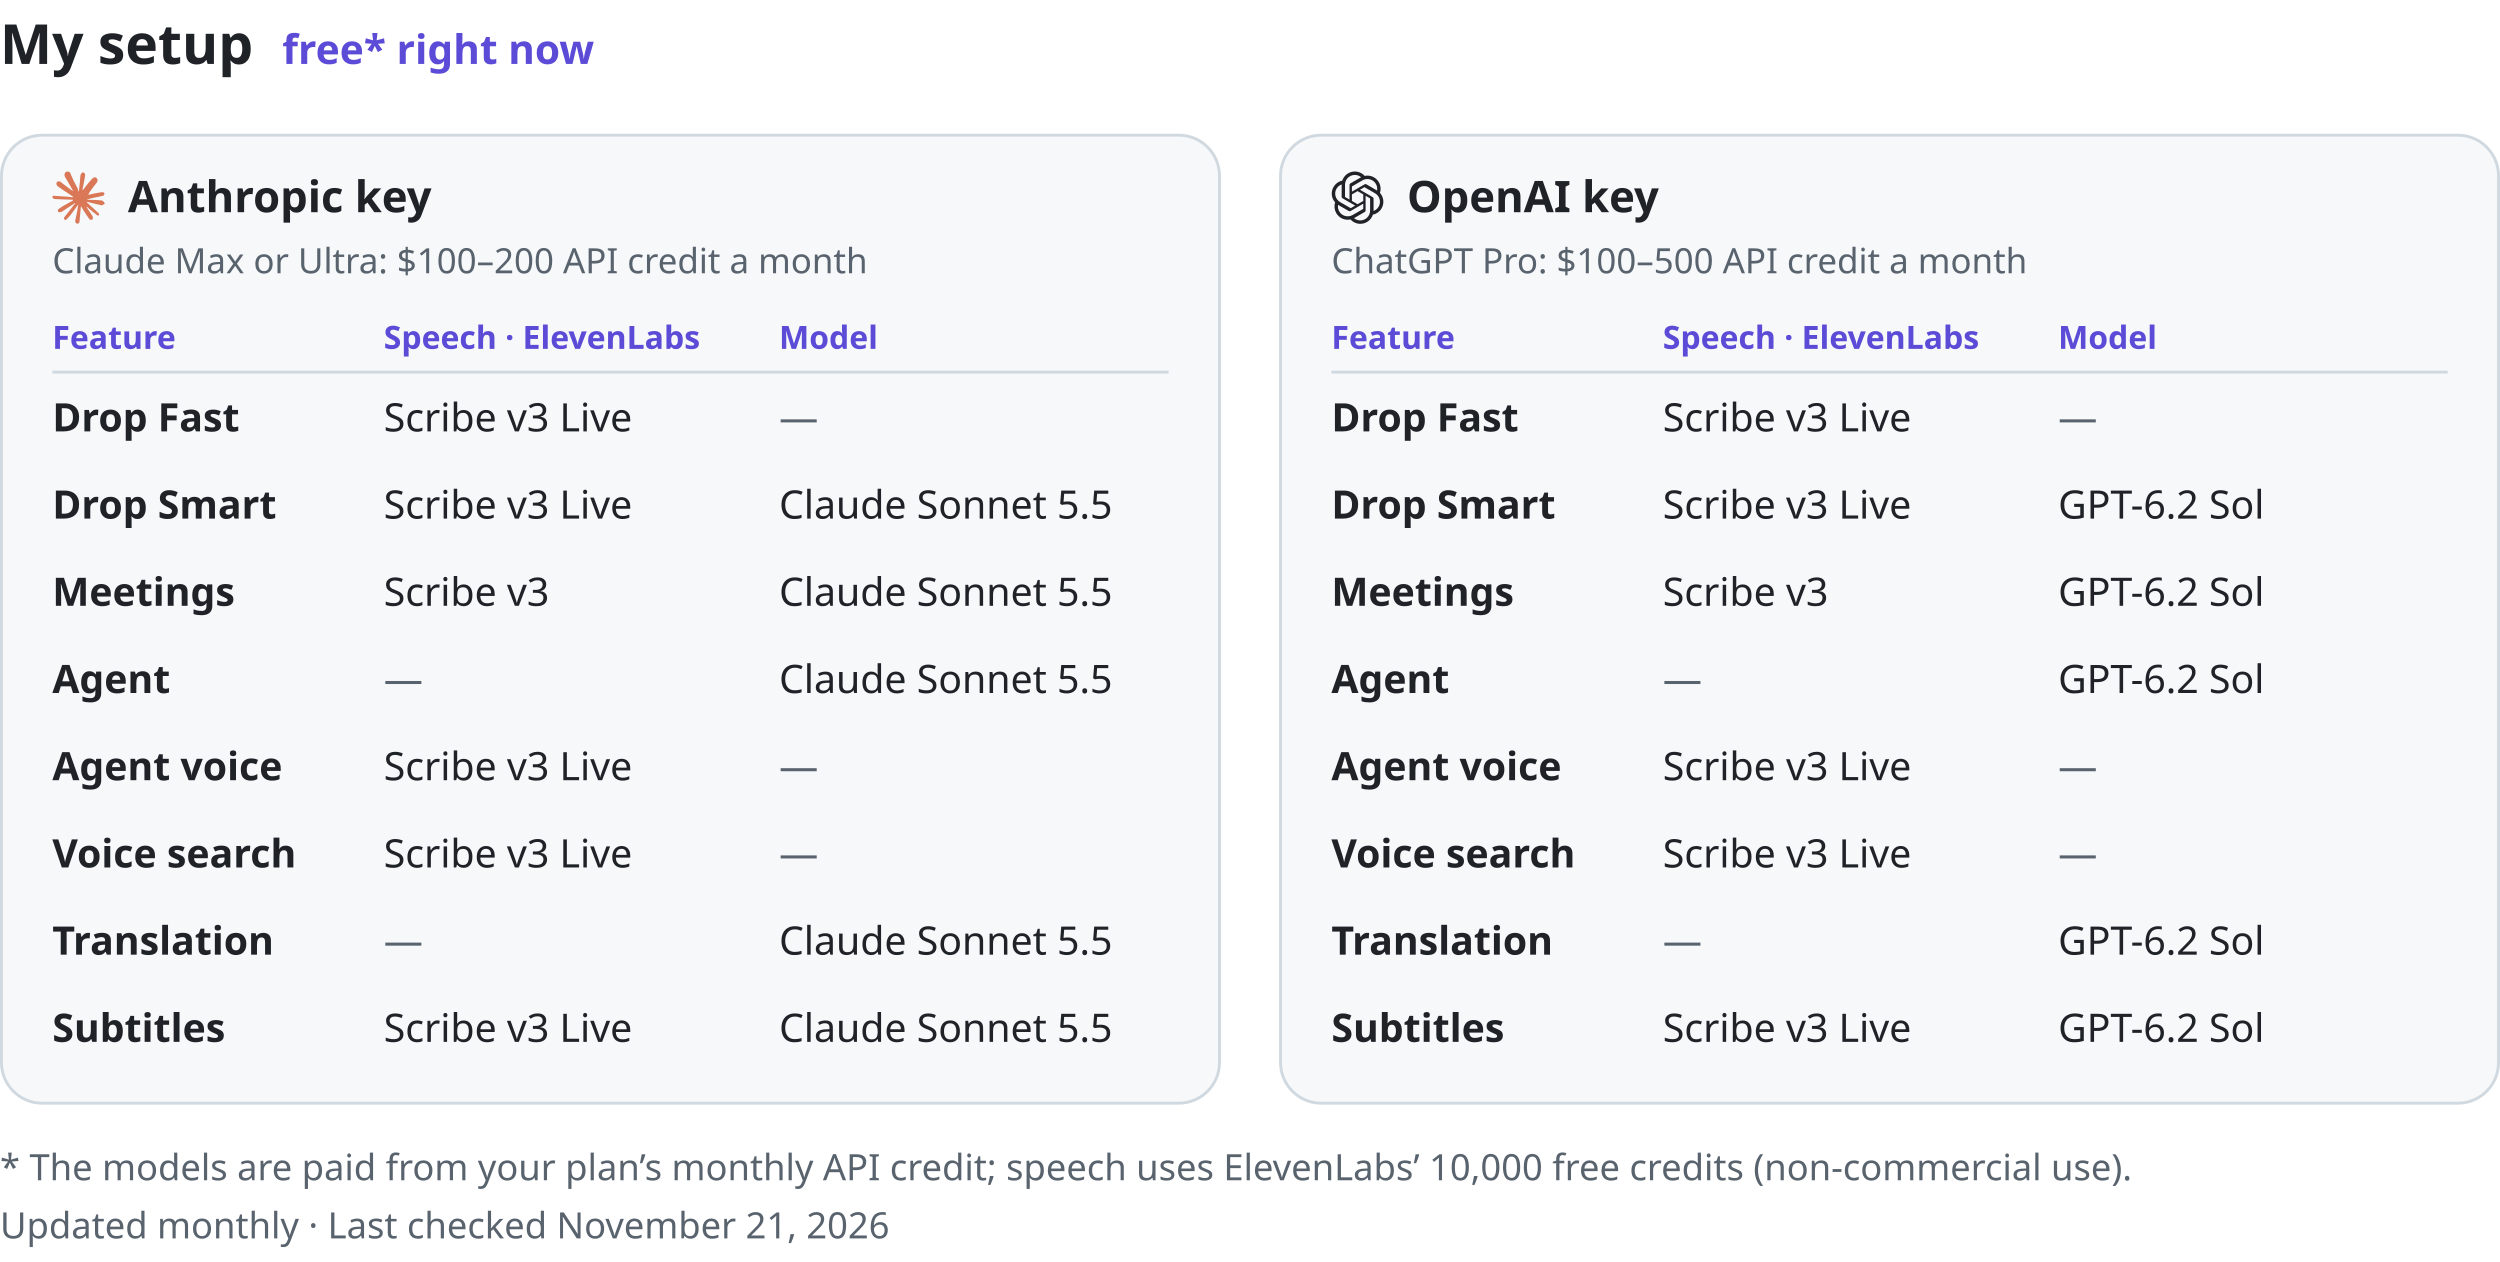
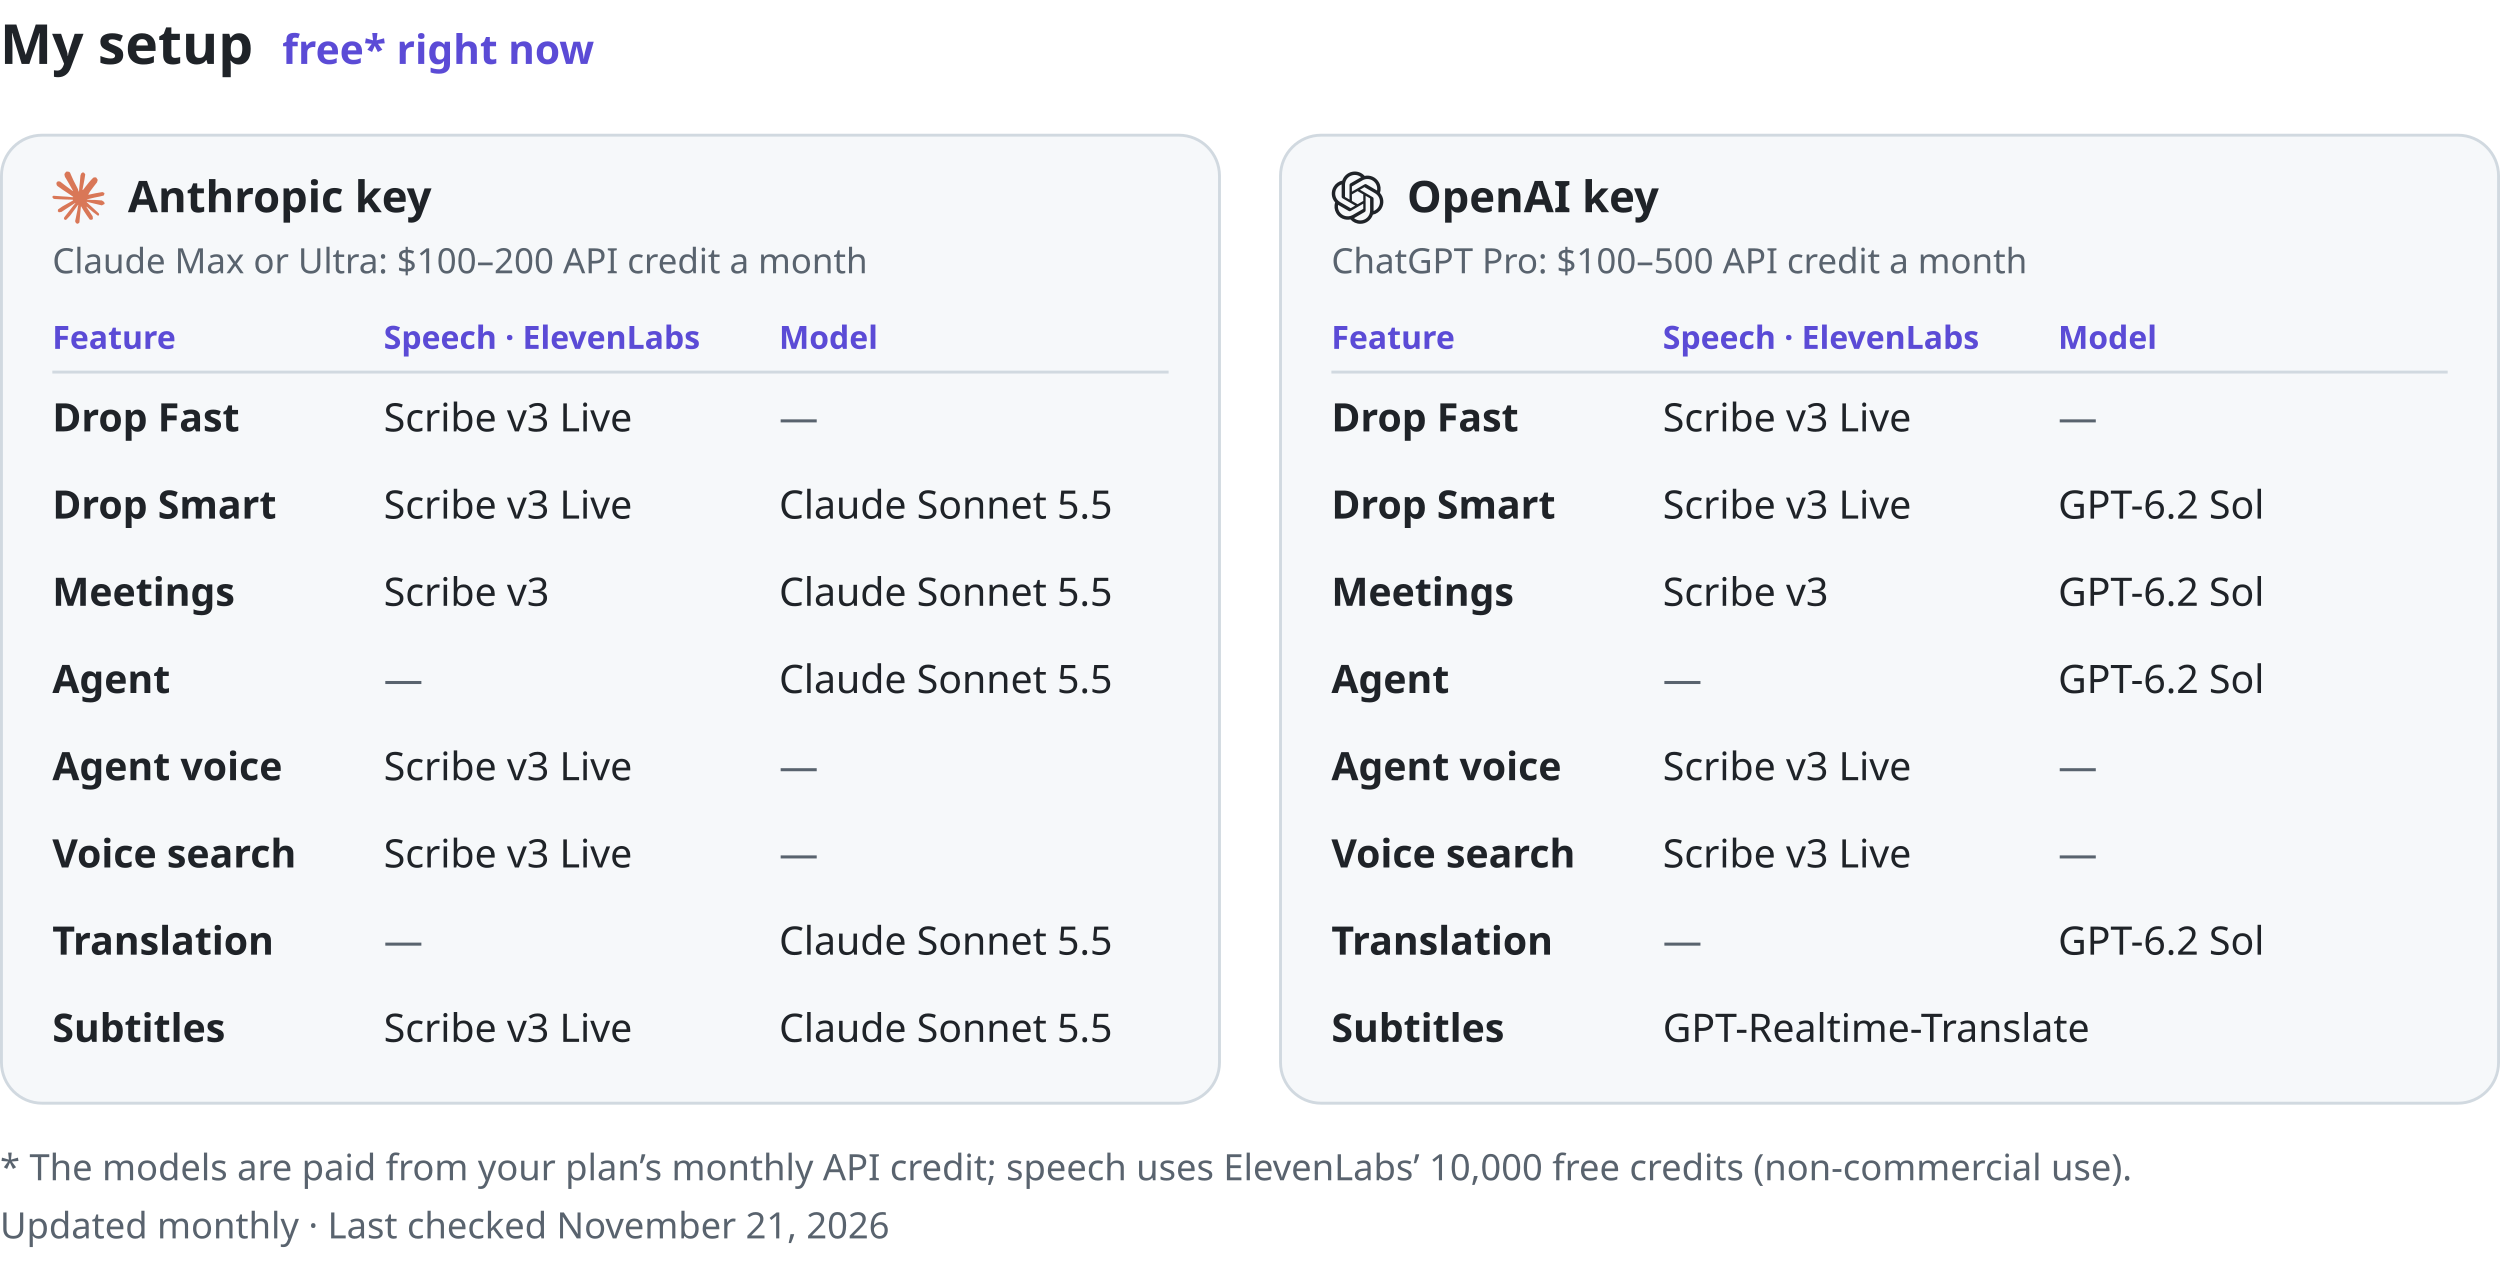
<svg xmlns="http://www.w3.org/2000/svg" width="860" height="434" viewBox="0 0 860 434">
  <text x="0" y="22" font-family="-apple-system, BlinkMacSystemFont, 'Segoe UI', 'Noto Sans', Helvetica, Arial, sans-serif" font-size="19" font-weight="700" fill="#1f2328">My setup<tspan dx="10" font-size="14" font-weight="600" fill="#5b4bd6">free* right now</tspan>
  </text>
  <rect x="0.5" y="46.5" width="419.0" height="333" rx="14" fill="#f6f8fa" stroke="#d1d9e0" />
  <svg x="18.0" y="59" width="18" height="18" fill="#d97757" role="img" viewBox="0 0 24 24">
    <path d="m4.714 15.956 4.717-2.647.079-.231-.079-.128h-.231l-.789-.049-2.696-.073-2.337-.097-2.265-.121-.571-.121-.534-.704.055-.352.48-.322.686.061 1.518.103 2.277.158 1.651.097 2.447.255h.389l.055-.158-.134-.097-.103-.097L6.973 9.836l-2.55-1.688-1.336-.971-.723-.492-.364-.461-.158-1.008.656-.723.88.061.225.061.892.686 1.906 1.475 2.489 1.834.364.303.146-.103.018-.073-.164-.273-1.354-2.447-1.445-2.489-.643-1.032-.17-.619c-.061-.255-.103-.467-.103-.729L6.287.134 6.7 0l.996.134.419.364.619 1.415 1.002 2.228 1.554 3.03.455.898.243.832.091.255h.158v-.146l.128-1.706.237-2.095.231-2.696.079-.759.376-.911.747-.492.583.279.48.686-.067.443-.285 1.852-.559 2.902-.364 1.943h.212l.243-.243.984-1.305 1.651-2.064.729-.82.85-.905.546-.431h1.032l.759 1.129-.34 1.166-1.062 1.348-.88 1.141-1.263 1.7-.789 1.36.073.109.188-.018 2.853-.607 1.542-.279 1.84-.316.832.389.091.395-.328.807-1.967.486-2.307.461-3.436.814-.043.03.049.061 1.548.146.662.036h1.621l3.018.225.789.522.474.638-.079.486-1.214.619-1.639-.389-3.825-.911-1.311-.328h-.182v.109l1.093 1.069 2.003 1.809 2.507 2.331.128.577-.322.455-.34-.049-2.204-1.657-.85-.747-1.925-1.621h-.128v.17l.443.65 2.344 3.521.121 1.081-.17.352-.607.212-.668-.121-1.372-1.925L14.38 17.959l-1.141-1.943-.14.079-.674 7.255-.316.37-.729.279-.607-.461-.322-.747.322-1.475.389-1.925.316-1.53.285-1.9.17-.631-.012-.043-.14.018-1.433 1.967-2.18 2.945-1.724 1.846-.413.164-.716-.37.067-.662.401-.589 2.386-3.036 1.439-1.882.929-1.087-.006-.158h-.055l-6.338 4.116-1.129.146-.486-.455.061-.747.231-.243 1.906-1.311Z" />
  </svg>
  <text x="44.0" y="73" font-family="-apple-system, BlinkMacSystemFont, 'Segoe UI', 'Noto Sans', Helvetica, Arial, sans-serif" font-size="15" font-weight="600" fill="#1f2328">Anthropic key</text>
  <text x="18.0" y="94" font-family="-apple-system, BlinkMacSystemFont, 'Segoe UI', 'Noto Sans', Helvetica, Arial, sans-serif" font-size="12.0" fill="#59636e">Claude Max or Ultra: $100–200 API credit a month</text>
  <text x="18.0" y="120" font-family="-apple-system, BlinkMacSystemFont, 'Segoe UI', 'Noto Sans', Helvetica, Arial, sans-serif" font-size="11.0" font-weight="600" fill="#5b4bd6">Feature</text>
  <text x="132.0" y="120" font-family="-apple-system, BlinkMacSystemFont, 'Segoe UI', 'Noto Sans', Helvetica, Arial, sans-serif" font-size="11.0" font-weight="600" fill="#5b4bd6">Speech · ElevenLabs</text>
  <text x="268.0" y="120" font-family="-apple-system, BlinkMacSystemFont, 'Segoe UI', 'Noto Sans', Helvetica, Arial, sans-serif" font-size="11.0" font-weight="600" fill="#5b4bd6">Model</text>
  <line x1="18.0" y1="128" x2="402.0" y2="128" stroke="#d1d9e0" />
  <text x="18.0" y="148.4" font-family="-apple-system, BlinkMacSystemFont, 'Segoe UI', 'Noto Sans', Helvetica, Arial, sans-serif" font-size="13.5" font-weight="600" fill="#1f2328">Drop Fast</text>
  <text x="132.0" y="148.4" font-family="-apple-system, BlinkMacSystemFont, 'Segoe UI', 'Noto Sans', Helvetica, Arial, sans-serif" font-size="13.5" font-weight="400" fill="#1f2328">Scribe v3 Live</text>
  <text x="268.0" y="148.4" font-family="-apple-system, BlinkMacSystemFont, 'Segoe UI', 'Noto Sans', Helvetica, Arial, sans-serif" font-size="13.5" font-weight="400" fill="#59636e">—</text>
  <text x="18.0" y="178.4" font-family="-apple-system, BlinkMacSystemFont, 'Segoe UI', 'Noto Sans', Helvetica, Arial, sans-serif" font-size="13.5" font-weight="600" fill="#1f2328">Drop Smart</text>
  <text x="132.0" y="178.4" font-family="-apple-system, BlinkMacSystemFont, 'Segoe UI', 'Noto Sans', Helvetica, Arial, sans-serif" font-size="13.5" font-weight="400" fill="#1f2328">Scribe v3 Live</text>
  <text x="268.0" y="178.4" font-family="-apple-system, BlinkMacSystemFont, 'Segoe UI', 'Noto Sans', Helvetica, Arial, sans-serif" font-size="13.5" font-weight="400" fill="#1f2328">Claude Sonnet 5.5</text>
  <text x="18.0" y="208.4" font-family="-apple-system, BlinkMacSystemFont, 'Segoe UI', 'Noto Sans', Helvetica, Arial, sans-serif" font-size="13.5" font-weight="600" fill="#1f2328">Meetings</text>
  <text x="132.0" y="208.4" font-family="-apple-system, BlinkMacSystemFont, 'Segoe UI', 'Noto Sans', Helvetica, Arial, sans-serif" font-size="13.5" font-weight="400" fill="#1f2328">Scribe v3</text>
  <text x="268.0" y="208.4" font-family="-apple-system, BlinkMacSystemFont, 'Segoe UI', 'Noto Sans', Helvetica, Arial, sans-serif" font-size="13.5" font-weight="400" fill="#1f2328">Claude Sonnet 5.5</text>
  <text x="18.0" y="238.4" font-family="-apple-system, BlinkMacSystemFont, 'Segoe UI', 'Noto Sans', Helvetica, Arial, sans-serif" font-size="13.5" font-weight="600" fill="#1f2328">Agent</text>
  <text x="132.0" y="238.4" font-family="-apple-system, BlinkMacSystemFont, 'Segoe UI', 'Noto Sans', Helvetica, Arial, sans-serif" font-size="13.5" font-weight="400" fill="#59636e">—</text>
  <text x="268.0" y="238.4" font-family="-apple-system, BlinkMacSystemFont, 'Segoe UI', 'Noto Sans', Helvetica, Arial, sans-serif" font-size="13.5" font-weight="400" fill="#1f2328">Claude Sonnet 5.5</text>
  <text x="18.0" y="268.4" font-family="-apple-system, BlinkMacSystemFont, 'Segoe UI', 'Noto Sans', Helvetica, Arial, sans-serif" font-size="13.5" font-weight="600" fill="#1f2328">Agent voice</text>
  <text x="132.0" y="268.4" font-family="-apple-system, BlinkMacSystemFont, 'Segoe UI', 'Noto Sans', Helvetica, Arial, sans-serif" font-size="13.5" font-weight="400" fill="#1f2328">Scribe v3 Live</text>
  <text x="268.0" y="268.4" font-family="-apple-system, BlinkMacSystemFont, 'Segoe UI', 'Noto Sans', Helvetica, Arial, sans-serif" font-size="13.5" font-weight="400" fill="#59636e">—</text>
  <text x="18.0" y="298.4" font-family="-apple-system, BlinkMacSystemFont, 'Segoe UI', 'Noto Sans', Helvetica, Arial, sans-serif" font-size="13.5" font-weight="600" fill="#1f2328">Voice search</text>
  <text x="132.0" y="298.4" font-family="-apple-system, BlinkMacSystemFont, 'Segoe UI', 'Noto Sans', Helvetica, Arial, sans-serif" font-size="13.5" font-weight="400" fill="#1f2328">Scribe v3 Live</text>
  <text x="268.0" y="298.4" font-family="-apple-system, BlinkMacSystemFont, 'Segoe UI', 'Noto Sans', Helvetica, Arial, sans-serif" font-size="13.5" font-weight="400" fill="#59636e">—</text>
  <text x="18.0" y="328.4" font-family="-apple-system, BlinkMacSystemFont, 'Segoe UI', 'Noto Sans', Helvetica, Arial, sans-serif" font-size="13.5" font-weight="600" fill="#1f2328">Translation</text>
  <text x="132.0" y="328.4" font-family="-apple-system, BlinkMacSystemFont, 'Segoe UI', 'Noto Sans', Helvetica, Arial, sans-serif" font-size="13.5" font-weight="400" fill="#59636e">—</text>
  <text x="268.0" y="328.4" font-family="-apple-system, BlinkMacSystemFont, 'Segoe UI', 'Noto Sans', Helvetica, Arial, sans-serif" font-size="13.5" font-weight="400" fill="#1f2328">Claude Sonnet 5.5</text>
  <text x="18.0" y="358.4" font-family="-apple-system, BlinkMacSystemFont, 'Segoe UI', 'Noto Sans', Helvetica, Arial, sans-serif" font-size="13.5" font-weight="600" fill="#1f2328">Subtitles</text>
  <text x="132.0" y="358.4" font-family="-apple-system, BlinkMacSystemFont, 'Segoe UI', 'Noto Sans', Helvetica, Arial, sans-serif" font-size="13.5" font-weight="400" fill="#1f2328">Scribe v3 Live</text>
  <text x="268.0" y="358.4" font-family="-apple-system, BlinkMacSystemFont, 'Segoe UI', 'Noto Sans', Helvetica, Arial, sans-serif" font-size="13.5" font-weight="400" fill="#1f2328">Claude Sonnet 5.5</text>
  <rect x="440.5" y="46.5" width="419.0" height="333" rx="14" fill="#f6f8fa" stroke="#d1d9e0" />
  <svg x="458.0" y="59" width="18" height="18" fill="#1f2328" role="img" viewBox="0 0 24 24">
    <path d="M22.282 9.821a5.985 5.985 0 0 0-.516-4.911 6.046 6.046 0 0 0-6.51-2.9A6.065 6.065 0 0 0 4.981 4.182a5.985 5.985 0 0 0-3.998 2.9 6.046 6.046 0 0 0 .743 7.097 5.98 5.98 0 0 0 .511 4.911 6.051 6.051 0 0 0 6.515 2.9A5.985 5.985 0 0 0 13.26 24a6.056 6.056 0 0 0 5.772-4.206 5.989 5.989 0 0 0 3.998-2.9 6.056 6.056 0 0 0-.748-7.073zm-9.022 12.608a4.476 4.476 0 0 1-2.876-1.041l.142-.08 4.778-2.758a.795.795 0 0 0 .393-.681v-6.737l2.02 1.169a.071.071 0 0 1 .038.052v5.583a4.504 4.504 0 0 1-4.495 4.494zm-9.661-4.125a4.471 4.471 0 0 1-.535-3.014l.142.085 4.783 2.758a.771.771 0 0 0 .781 0l5.843-3.369v2.332a.08.08 0 0 1-.033.061L9.74 19.95a4.499 4.499 0 0 1-6.141-1.646zM2.341 7.896a4.485 4.485 0 0 1 2.365-1.973V11.6a.766.766 0 0 0 .388.676l5.814 3.354-2.02 1.169a.076.076 0 0 1-.071 0l-4.83-2.787A4.504 4.504 0 0 1 2.341 7.872zm16.596 3.856L13.104 8.364 15.119 7.2a.076.076 0 0 1 .071 0l4.83 2.791a4.494 4.494 0 0 1-.676 8.104v-5.677a.79.79 0 0 0-.407-.667zm2.011-3.023l-.142-.085-4.774-2.782a.776.776 0 0 0-.785 0L9.409 9.23V6.897a.066.066 0 0 1 .028-.061l4.83-2.787a4.499 4.499 0 0 1 6.68 4.66zM8.306 12.863l-2.02-1.164a.08.08 0 0 1-.038-.057V6.074a4.499 4.499 0 0 1 7.376-3.454l-.142.081L8.704 5.459a.795.795 0 0 0-.393.681zm1.098-2.365l2.602-1.5 2.607 1.5v2.999l-2.597 1.5-2.607-1.5Z" />
  </svg>
  <text x="484.0" y="73" font-family="-apple-system, BlinkMacSystemFont, 'Segoe UI', 'Noto Sans', Helvetica, Arial, sans-serif" font-size="15" font-weight="600" fill="#1f2328">OpenAI key</text>
  <text x="458.0" y="94" font-family="-apple-system, BlinkMacSystemFont, 'Segoe UI', 'Noto Sans', Helvetica, Arial, sans-serif" font-size="12.0" fill="#59636e">ChatGPT Pro: $100–500 API credit a month</text>
  <text x="458.0" y="120" font-family="-apple-system, BlinkMacSystemFont, 'Segoe UI', 'Noto Sans', Helvetica, Arial, sans-serif" font-size="11.0" font-weight="600" fill="#5b4bd6">Feature</text>
  <text x="572.0" y="120" font-family="-apple-system, BlinkMacSystemFont, 'Segoe UI', 'Noto Sans', Helvetica, Arial, sans-serif" font-size="11.0" font-weight="600" fill="#5b4bd6">Speech · ElevenLabs</text>
  <text x="708.0" y="120" font-family="-apple-system, BlinkMacSystemFont, 'Segoe UI', 'Noto Sans', Helvetica, Arial, sans-serif" font-size="11.0" font-weight="600" fill="#5b4bd6">Model</text>
  <line x1="458.0" y1="128" x2="842.0" y2="128" stroke="#d1d9e0" />
  <text x="458.0" y="148.4" font-family="-apple-system, BlinkMacSystemFont, 'Segoe UI', 'Noto Sans', Helvetica, Arial, sans-serif" font-size="13.5" font-weight="600" fill="#1f2328">Drop Fast</text>
  <text x="572.0" y="148.4" font-family="-apple-system, BlinkMacSystemFont, 'Segoe UI', 'Noto Sans', Helvetica, Arial, sans-serif" font-size="13.5" font-weight="400" fill="#1f2328">Scribe v3 Live</text>
  <text x="708.0" y="148.4" font-family="-apple-system, BlinkMacSystemFont, 'Segoe UI', 'Noto Sans', Helvetica, Arial, sans-serif" font-size="13.5" font-weight="400" fill="#59636e">—</text>
  <text x="458.0" y="178.4" font-family="-apple-system, BlinkMacSystemFont, 'Segoe UI', 'Noto Sans', Helvetica, Arial, sans-serif" font-size="13.5" font-weight="600" fill="#1f2328">Drop Smart</text>
  <text x="572.0" y="178.4" font-family="-apple-system, BlinkMacSystemFont, 'Segoe UI', 'Noto Sans', Helvetica, Arial, sans-serif" font-size="13.5" font-weight="400" fill="#1f2328">Scribe v3 Live</text>
  <text x="708.0" y="178.4" font-family="-apple-system, BlinkMacSystemFont, 'Segoe UI', 'Noto Sans', Helvetica, Arial, sans-serif" font-size="13.5" font-weight="400" fill="#1f2328">GPT-6.2 Sol</text>
  <text x="458.0" y="208.4" font-family="-apple-system, BlinkMacSystemFont, 'Segoe UI', 'Noto Sans', Helvetica, Arial, sans-serif" font-size="13.5" font-weight="600" fill="#1f2328">Meetings</text>
  <text x="572.0" y="208.4" font-family="-apple-system, BlinkMacSystemFont, 'Segoe UI', 'Noto Sans', Helvetica, Arial, sans-serif" font-size="13.5" font-weight="400" fill="#1f2328">Scribe v3</text>
  <text x="708.0" y="208.4" font-family="-apple-system, BlinkMacSystemFont, 'Segoe UI', 'Noto Sans', Helvetica, Arial, sans-serif" font-size="13.5" font-weight="400" fill="#1f2328">GPT-6.2 Sol</text>
  <text x="458.0" y="238.4" font-family="-apple-system, BlinkMacSystemFont, 'Segoe UI', 'Noto Sans', Helvetica, Arial, sans-serif" font-size="13.5" font-weight="600" fill="#1f2328">Agent</text>
  <text x="572.0" y="238.4" font-family="-apple-system, BlinkMacSystemFont, 'Segoe UI', 'Noto Sans', Helvetica, Arial, sans-serif" font-size="13.5" font-weight="400" fill="#59636e">—</text>
  <text x="708.0" y="238.4" font-family="-apple-system, BlinkMacSystemFont, 'Segoe UI', 'Noto Sans', Helvetica, Arial, sans-serif" font-size="13.5" font-weight="400" fill="#1f2328">GPT-6.2 Sol</text>
  <text x="458.0" y="268.4" font-family="-apple-system, BlinkMacSystemFont, 'Segoe UI', 'Noto Sans', Helvetica, Arial, sans-serif" font-size="13.5" font-weight="600" fill="#1f2328">Agent voice</text>
  <text x="572.0" y="268.4" font-family="-apple-system, BlinkMacSystemFont, 'Segoe UI', 'Noto Sans', Helvetica, Arial, sans-serif" font-size="13.5" font-weight="400" fill="#1f2328">Scribe v3 Live</text>
  <text x="708.0" y="268.4" font-family="-apple-system, BlinkMacSystemFont, 'Segoe UI', 'Noto Sans', Helvetica, Arial, sans-serif" font-size="13.5" font-weight="400" fill="#59636e">—</text>
  <text x="458.0" y="298.4" font-family="-apple-system, BlinkMacSystemFont, 'Segoe UI', 'Noto Sans', Helvetica, Arial, sans-serif" font-size="13.5" font-weight="600" fill="#1f2328">Voice search</text>
  <text x="572.0" y="298.4" font-family="-apple-system, BlinkMacSystemFont, 'Segoe UI', 'Noto Sans', Helvetica, Arial, sans-serif" font-size="13.5" font-weight="400" fill="#1f2328">Scribe v3 Live</text>
  <text x="708.0" y="298.4" font-family="-apple-system, BlinkMacSystemFont, 'Segoe UI', 'Noto Sans', Helvetica, Arial, sans-serif" font-size="13.5" font-weight="400" fill="#59636e">—</text>
  <text x="458.0" y="328.4" font-family="-apple-system, BlinkMacSystemFont, 'Segoe UI', 'Noto Sans', Helvetica, Arial, sans-serif" font-size="13.5" font-weight="600" fill="#1f2328">Translation</text>
  <text x="572.0" y="328.4" font-family="-apple-system, BlinkMacSystemFont, 'Segoe UI', 'Noto Sans', Helvetica, Arial, sans-serif" font-size="13.5" font-weight="400" fill="#59636e">—</text>
  <text x="708.0" y="328.4" font-family="-apple-system, BlinkMacSystemFont, 'Segoe UI', 'Noto Sans', Helvetica, Arial, sans-serif" font-size="13.5" font-weight="400" fill="#1f2328">GPT-6.2 Sol</text>
  <text x="458.0" y="358.4" font-family="-apple-system, BlinkMacSystemFont, 'Segoe UI', 'Noto Sans', Helvetica, Arial, sans-serif" font-size="13.5" font-weight="600" fill="#1f2328">Subtitles</text>
-   <text x="572.0" y="358.4" font-family="-apple-system, BlinkMacSystemFont, 'Segoe UI', 'Noto Sans', Helvetica, Arial, sans-serif" font-size="13.5" font-weight="400" fill="#1f2328">Scribe v3 Live</text>
-   <text x="708.0" y="358.4" font-family="-apple-system, BlinkMacSystemFont, 'Segoe UI', 'Noto Sans', Helvetica, Arial, sans-serif" font-size="13.5" font-weight="400" fill="#1f2328">GPT-6.2 Sol</text>
+   <text x="572.0" y="358.4" font-family="-apple-system, BlinkMacSystemFont, 'Segoe UI', 'Noto Sans', Helvetica, Arial, sans-serif" font-size="13.5" font-weight="400" fill="#1f2328">GPT-Realtime-Translate</text>
  <text x="0" y="406" font-family="-apple-system, BlinkMacSystemFont, 'Segoe UI', 'Noto Sans', Helvetica, Arial, sans-serif" font-size="12.5" fill="#59636e">* The models are paid from your plan’s monthly API credit; speech uses ElevenLabs’ 10,000 free credits (non-commercial use).</text>
  <text x="0" y="426" font-family="-apple-system, BlinkMacSystemFont, 'Segoe UI', 'Noto Sans', Helvetica, Arial, sans-serif" font-size="12.5" fill="#59636e">Updated monthly · Last checked November 21, 2026</text>
</svg>
